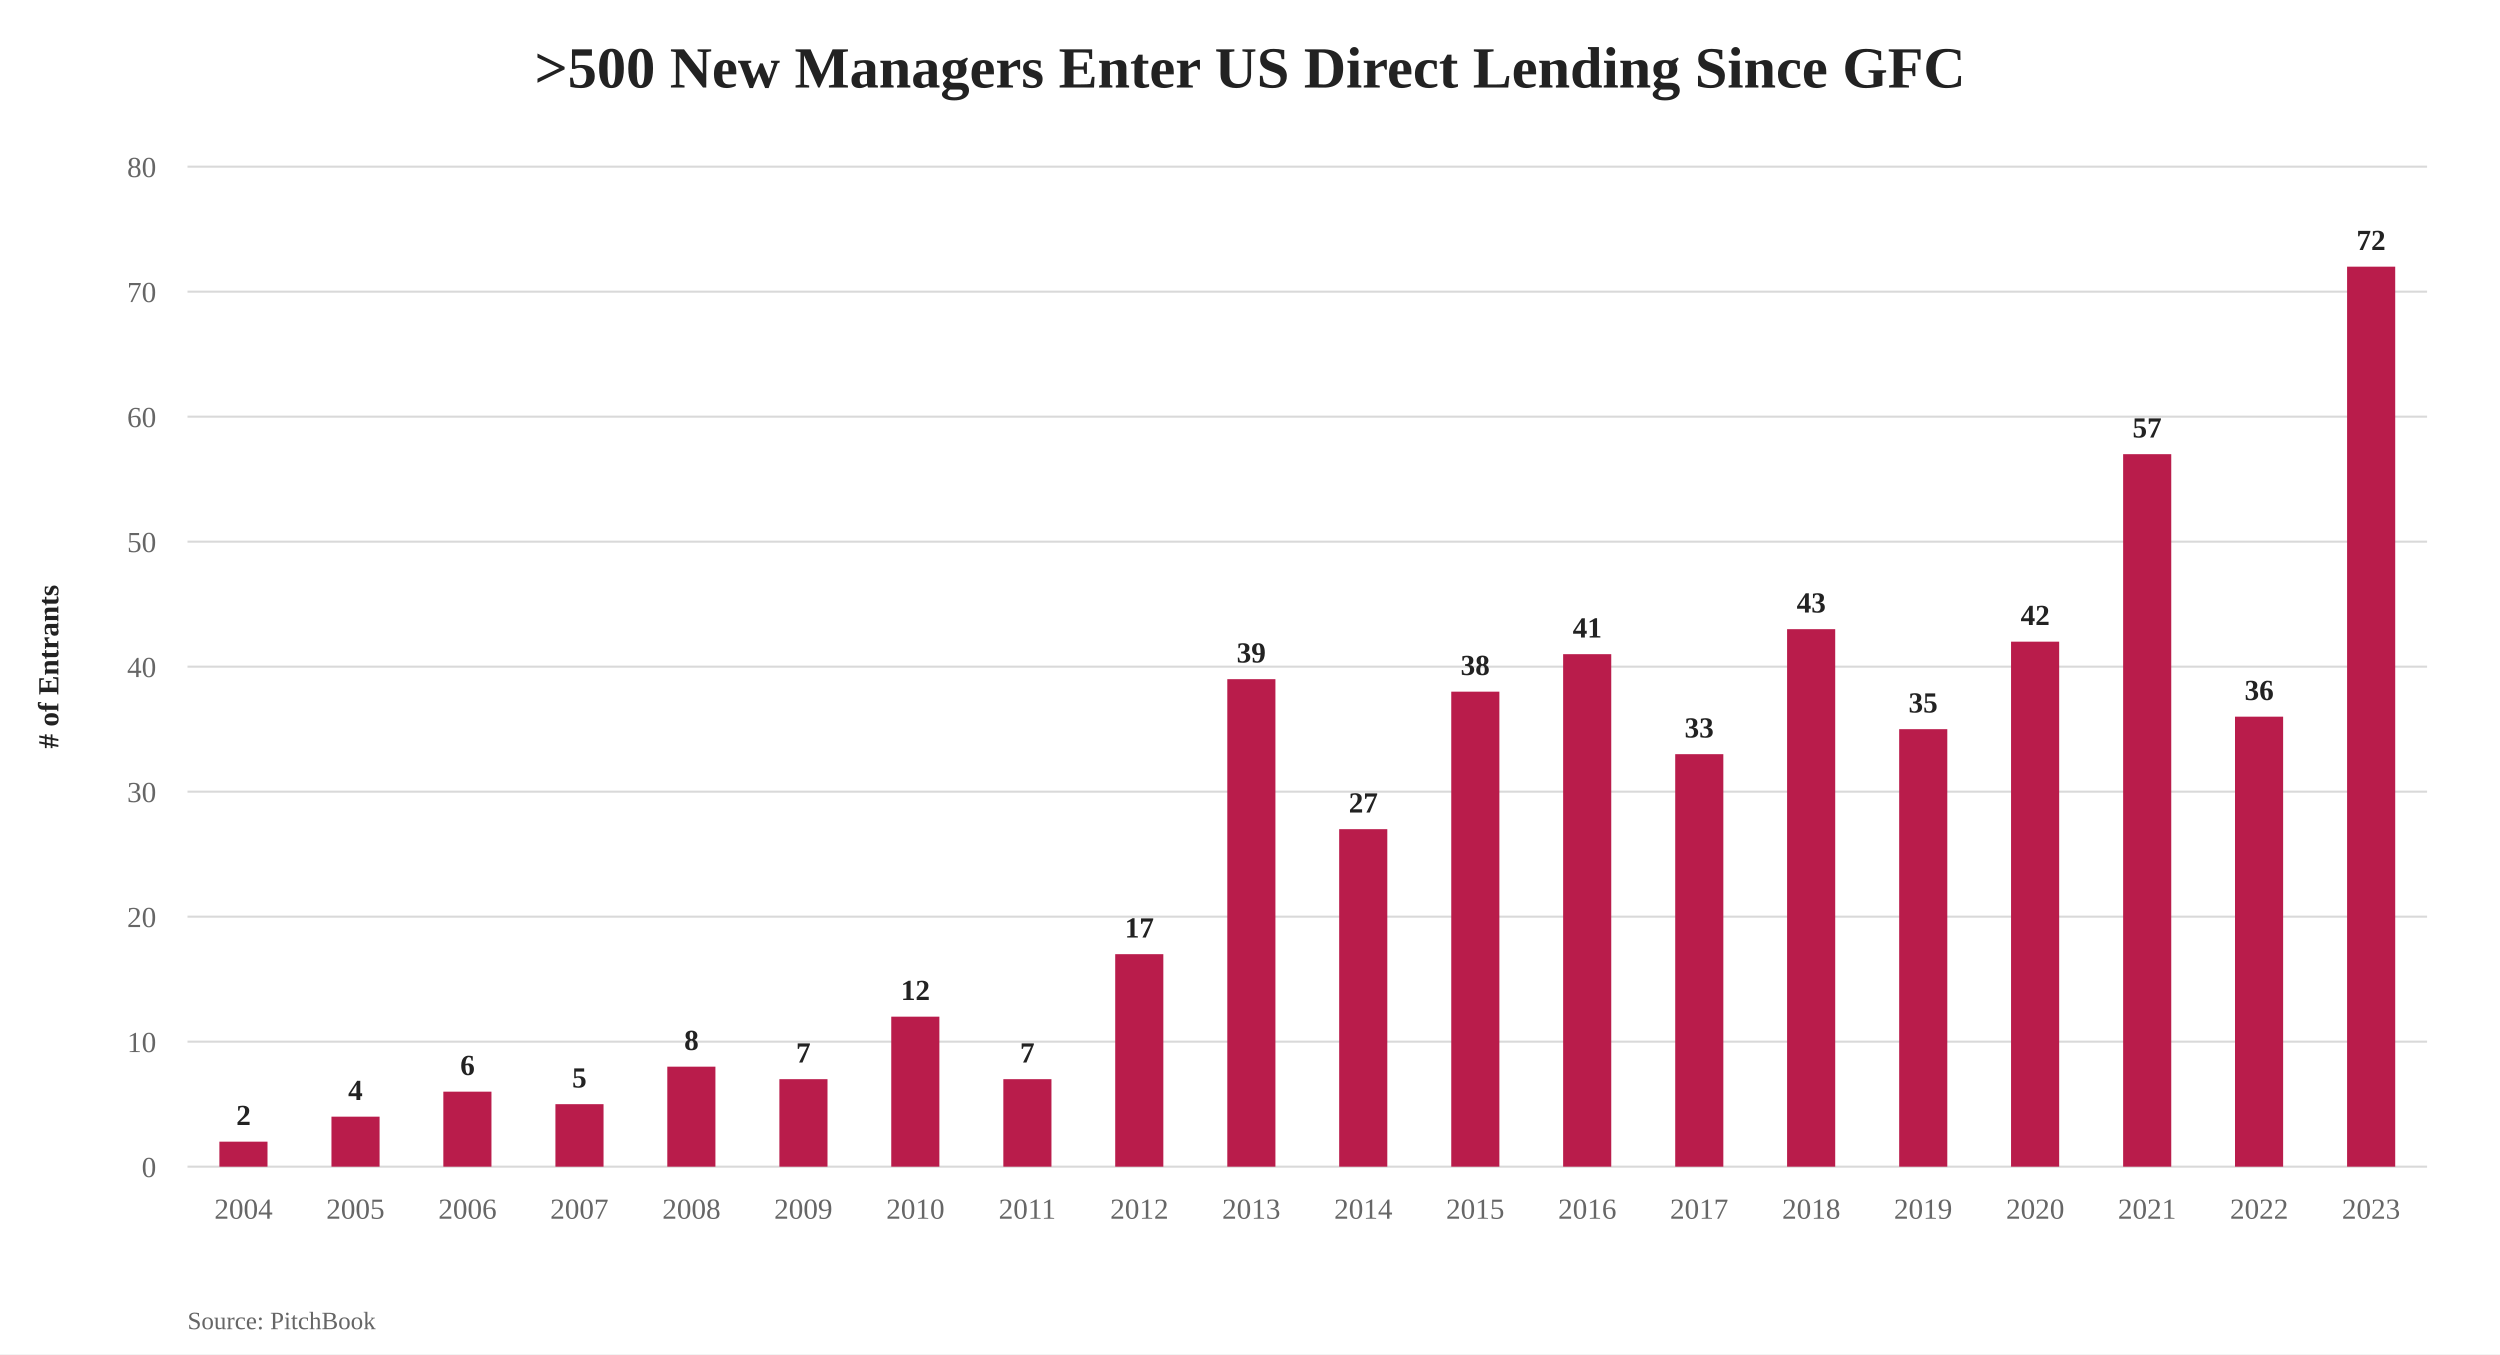
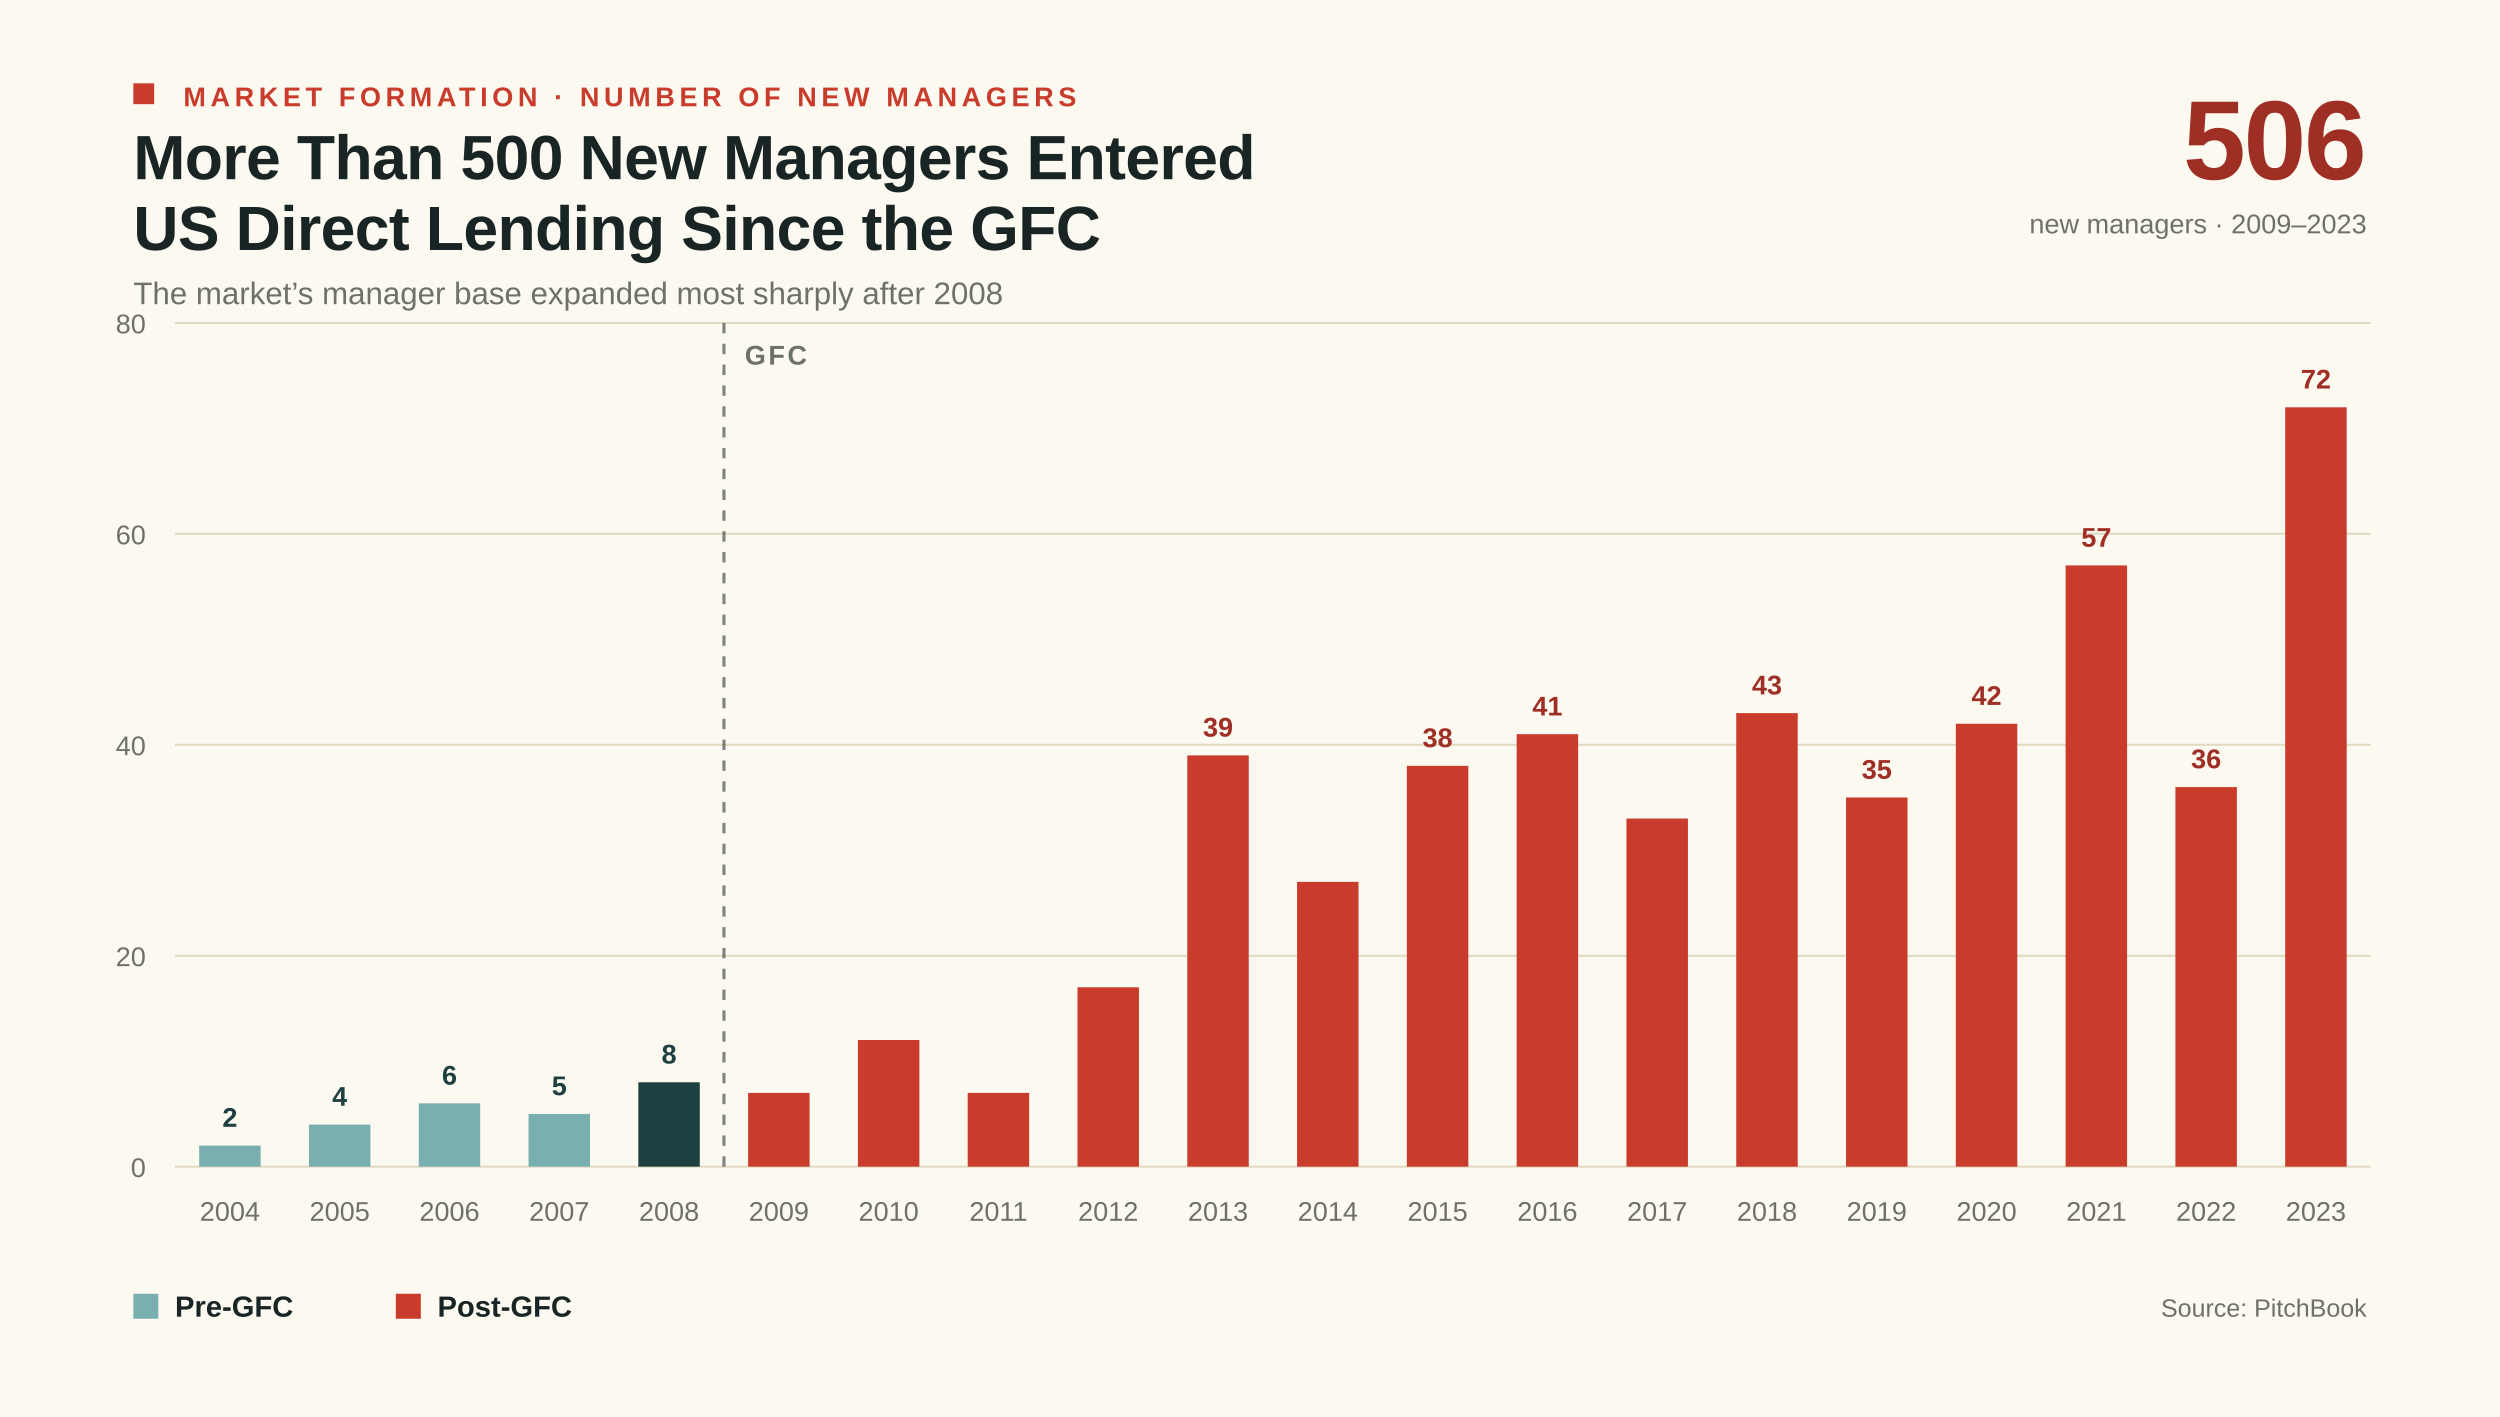
- <svg xmlns="http://www.w3.org/2000/svg" width="1200" height="650" viewBox="0 0 1200 650" role="img" aria-label="More than 500 new US direct lending managers since the GFC">
-   <style>text{font-family:DIN 2014, Barlow, Arial, Helvetica, sans-serif;fill:#222222}.title{font-size:28px;font-weight:700}.axis{font-size:14px;fill:#666666}.label{font-size:14px;font-weight:600}.small{font-size:12px;fill:#666666}.cell{font-size:14px}.head{font-size:14px;font-weight:700}.boxhead{font-size:14px;font-weight:700}.boxtext{font-size:12px}</style>
-   <rect width="100%" height="100%" fill="#ffffff" />
-   <text class="title" x="600.0" y="42" text-anchor="middle">&gt;500 New Managers Enter US Direct Lending Since GFC</text>
-   <line x1="90" y1="560.0" x2="1165" y2="560.0" stroke="#d9d9d9" />
-   <text class="axis" x="75" y="565.0" text-anchor="end">0</text>
-   <line x1="90" y1="500.0" x2="1165" y2="500.0" stroke="#d9d9d9" />
-   <text class="axis" x="75" y="505.0" text-anchor="end">10</text>
-   <line x1="90" y1="440.0" x2="1165" y2="440.0" stroke="#d9d9d9" />
-   <text class="axis" x="75" y="445.0" text-anchor="end">20</text>
-   <line x1="90" y1="380.0" x2="1165" y2="380.0" stroke="#d9d9d9" />
-   <text class="axis" x="75" y="385.0" text-anchor="end">30</text>
-   <line x1="90" y1="320.0" x2="1165" y2="320.0" stroke="#d9d9d9" />
-   <text class="axis" x="75" y="325.0" text-anchor="end">40</text>
-   <line x1="90" y1="260.0" x2="1165" y2="260.0" stroke="#d9d9d9" />
-   <text class="axis" x="75" y="265.0" text-anchor="end">50</text>
-   <line x1="90" y1="200.0" x2="1165" y2="200.0" stroke="#d9d9d9" />
-   <text class="axis" x="75" y="205.0" text-anchor="end">60</text>
-   <line x1="90" y1="140.0" x2="1165" y2="140.0" stroke="#d9d9d9" />
-   <text class="axis" x="75" y="145.0" text-anchor="end">70</text>
-   <line x1="90" y1="80.0" x2="1165" y2="80.0" stroke="#d9d9d9" />
-   <text class="axis" x="75" y="85.0" text-anchor="end">80</text>
-   <text class="label" transform="translate(28 320.0) rotate(-90)" text-anchor="middle"># of Entrants</text>
-   <rect x="105.3" y="548.0" width="23.1" height="12.0" fill="#b91c4b" />
-   <text class="label" x="116.9" y="540.0" text-anchor="middle">2</text>
-   <text class="axis" x="116.9" y="585" text-anchor="middle">2004</text>
-   <rect x="159.1" y="536.0" width="23.1" height="24.0" fill="#b91c4b" />
-   <text class="label" x="170.6" y="528.0" text-anchor="middle">4</text>
-   <text class="axis" x="170.6" y="585" text-anchor="middle">2005</text>
-   <rect x="212.8" y="524.0" width="23.1" height="36.0" fill="#b91c4b" />
-   <text class="label" x="224.4" y="516.0" text-anchor="middle">6</text>
-   <text class="axis" x="224.4" y="585" text-anchor="middle">2006</text>
-   <rect x="266.6" y="530.0" width="23.1" height="30.0" fill="#b91c4b" />
-   <text class="label" x="278.1" y="522.0" text-anchor="middle">5</text>
-   <text class="axis" x="278.1" y="585" text-anchor="middle">2007</text>
-   <rect x="320.3" y="512.0" width="23.1" height="48.0" fill="#b91c4b" />
-   <text class="label" x="331.9" y="504.0" text-anchor="middle">8</text>
-   <text class="axis" x="331.9" y="585" text-anchor="middle">2008</text>
-   <rect x="374.1" y="518.0" width="23.1" height="42.0" fill="#b91c4b" />
-   <text class="label" x="385.6" y="510.0" text-anchor="middle">7</text>
-   <text class="axis" x="385.6" y="585" text-anchor="middle">2009</text>
-   <rect x="427.8" y="488.0" width="23.1" height="72.0" fill="#b91c4b" />
-   <text class="label" x="439.4" y="480.0" text-anchor="middle">12</text>
-   <text class="axis" x="439.4" y="585" text-anchor="middle">2010</text>
-   <rect x="481.6" y="518.0" width="23.1" height="42.0" fill="#b91c4b" />
-   <text class="label" x="493.1" y="510.0" text-anchor="middle">7</text>
-   <text class="axis" x="493.1" y="585" text-anchor="middle">2011</text>
-   <rect x="535.3" y="458.0" width="23.1" height="102.0" fill="#b91c4b" />
-   <text class="label" x="546.9" y="450.0" text-anchor="middle">17</text>
-   <text class="axis" x="546.9" y="585" text-anchor="middle">2012</text>
-   <rect x="589.1" y="326.0" width="23.1" height="234.0" fill="#b91c4b" />
-   <text class="label" x="600.6" y="318.0" text-anchor="middle">39</text>
-   <text class="axis" x="600.6" y="585" text-anchor="middle">2013</text>
-   <rect x="642.8" y="398.0" width="23.1" height="162.0" fill="#b91c4b" />
-   <text class="label" x="654.4" y="390.0" text-anchor="middle">27</text>
-   <text class="axis" x="654.4" y="585" text-anchor="middle">2014</text>
-   <rect x="696.6" y="332.0" width="23.1" height="228.0" fill="#b91c4b" />
-   <text class="label" x="708.1" y="324.0" text-anchor="middle">38</text>
-   <text class="axis" x="708.1" y="585" text-anchor="middle">2015</text>
-   <rect x="750.3" y="314.0" width="23.1" height="246.0" fill="#b91c4b" />
-   <text class="label" x="761.9" y="306.0" text-anchor="middle">41</text>
-   <text class="axis" x="761.9" y="585" text-anchor="middle">2016</text>
-   <rect x="804.1" y="362.0" width="23.1" height="198.0" fill="#b91c4b" />
-   <text class="label" x="815.6" y="354.0" text-anchor="middle">33</text>
-   <text class="axis" x="815.6" y="585" text-anchor="middle">2017</text>
-   <rect x="857.8" y="302.0" width="23.1" height="258.0" fill="#b91c4b" />
-   <text class="label" x="869.4" y="294.0" text-anchor="middle">43</text>
-   <text class="axis" x="869.4" y="585" text-anchor="middle">2018</text>
-   <rect x="911.6" y="350.0" width="23.1" height="210.0" fill="#b91c4b" />
-   <text class="label" x="923.1" y="342.0" text-anchor="middle">35</text>
-   <text class="axis" x="923.1" y="585" text-anchor="middle">2019</text>
-   <rect x="965.3" y="308.0" width="23.1" height="252.0" fill="#b91c4b" />
-   <text class="label" x="976.9" y="300.0" text-anchor="middle">42</text>
-   <text class="axis" x="976.9" y="585" text-anchor="middle">2020</text>
-   <rect x="1019.1" y="218.0" width="23.1" height="342.0" fill="#b91c4b" />
-   <text class="label" x="1030.6" y="210.0" text-anchor="middle">57</text>
-   <text class="axis" x="1030.6" y="585" text-anchor="middle">2021</text>
-   <rect x="1072.8" y="344.0" width="23.1" height="216.0" fill="#b91c4b" />
-   <text class="label" x="1084.4" y="336.0" text-anchor="middle">36</text>
-   <text class="axis" x="1084.4" y="585" text-anchor="middle">2022</text>
-   <rect x="1126.6" y="128.0" width="23.1" height="432.0" fill="#b91c4b" />
-   <text class="label" x="1138.1" y="120.0" text-anchor="middle">72</text>
-   <text class="axis" x="1138.1" y="585" text-anchor="middle">2023</text>
-   <text class="small" x="90" y="638">Source: PitchBook</text>
+ <svg xmlns="http://www.w3.org/2000/svg" width="1200" height="680" viewBox="0 0 1200 680" role="img" aria-label="More than 500 new US direct lending managers since the GFC">
+   <style>
+ text{font-family:"DIN 2014","Barlow",Arial,Helvetica,sans-serif;fill:#182524}
+ .eyebrow{font-size:13px;font-weight:700;letter-spacing:2.2px;fill:#C93B2A}
+ .title{font-size:30px;font-weight:600;letter-spacing:-.3px}
+ .subtitle{font-size:15px;font-weight:400;fill:#6E7169}
+ .axis{font-size:13px;font-weight:500;fill:#6E7169}
+ .axis-title{font-size:13px;font-weight:700;letter-spacing:1.2px;fill:#6E7169}
+ .legend{font-size:14px;font-weight:600}
+ .value{font-size:13px;font-weight:700}
+ .source{font-size:12px;font-weight:500;fill:#6E7169}
+ .table-head{font-size:13px;font-weight:700;letter-spacing:.2px}
+ .table-question{font-size:14px;font-weight:600}
+ .table-cell{font-size:14px;font-weight:700}
+ .box-head{font-size:15px;font-weight:700}
+ .box-copy{font-size:12.5px;font-weight:500;fill:#2A302E}
+ .box-copy-light{font-size:12.5px;font-weight:500;fill:#FCF9F1}
+ .section-head{font-size:22px;font-weight:600}
+ .big-number{font-size:54px;font-weight:600;letter-spacing:-1px}
+ </style>
+   <rect width="1200" height="680" fill="#FCF9F1" />
+   <rect x="64" y="40" width="10" height="10" fill="#C93B2A" />
+   <text x="88" y="51" class="eyebrow">MARKET FORMATION · NUMBER OF NEW MANAGERS</text>
+   <text x="64" y="86" class="title">
+     <tspan x="64" dy="0">More Than 500 New Managers Entered</tspan>
+     <tspan x="64" dy="34">US Direct Lending Since the GFC</tspan>
+   </text>
+   <text x="64" y="146" class="subtitle">The market’s manager base expanded most sharply after 2008</text>
+   <text x="1136" y="86" class="big-number" text-anchor="end" style="fill:#9F2F24">506</text>
+   <text x="1136" y="112" class="axis" text-anchor="end">new managers · 2009–2023</text>
+   <line x1="84" y1="560.0" x2="1138" y2="560.0" stroke="#D8CEB0" stroke-opacity=".72" />
+   <text x="70" y="565.0" class="axis" text-anchor="end">0</text>
+   <line x1="84" y1="458.8" x2="1138" y2="458.8" stroke="#D8CEB0" stroke-opacity=".72" />
+   <text x="70" y="463.75" class="axis" text-anchor="end">20</text>
+   <line x1="84" y1="357.5" x2="1138" y2="357.5" stroke="#D8CEB0" stroke-opacity=".72" />
+   <text x="70" y="362.5" class="axis" text-anchor="end">40</text>
+   <line x1="84" y1="256.2" x2="1138" y2="256.2" stroke="#D8CEB0" stroke-opacity=".72" />
+   <text x="70" y="261.25" class="axis" text-anchor="end">60</text>
+   <line x1="84" y1="155.0" x2="1138" y2="155.0" stroke="#D8CEB0" stroke-opacity=".72" />
+   <text x="70" y="160.0" class="axis" text-anchor="end">80</text>
+   <rect x="95.6" y="549.9" width="29.5" height="10.1" fill="#7AAFAF" />
+   <text x="110.35" y="540.875" class="value" text-anchor="middle" style="fill:#1E4040">2</text>
+   <text x="110.35" y="586" class="axis" text-anchor="middle">2004</text>
+   <rect x="148.3" y="539.8" width="29.5" height="20.2" fill="#7AAFAF" />
+   <text x="163.05" y="530.75" class="value" text-anchor="middle" style="fill:#1E4040">4</text>
+   <text x="163.05" y="586" class="axis" text-anchor="middle">2005</text>
+   <rect x="201.0" y="529.6" width="29.5" height="30.4" fill="#7AAFAF" />
+   <text x="215.75" y="520.625" class="value" text-anchor="middle" style="fill:#1E4040">6</text>
+   <text x="215.75" y="586" class="axis" text-anchor="middle">2006</text>
+   <rect x="253.7" y="534.7" width="29.5" height="25.3" fill="#7AAFAF" />
+   <text x="268.45" y="525.688" class="value" text-anchor="middle" style="fill:#1E4040">5</text>
+   <text x="268.45" y="586" class="axis" text-anchor="middle">2007</text>
+   <rect x="306.4" y="519.5" width="29.5" height="40.5" fill="#1E4040" />
+   <text x="321.15" y="510.5" class="value" text-anchor="middle" style="fill:#1E4040">8</text>
+   <text x="321.15" y="586" class="axis" text-anchor="middle">2008</text>
+   <rect x="359.1" y="524.6" width="29.5" height="35.4" fill="#C93B2A" />
+   <text x="373.85" y="586" class="axis" text-anchor="middle">2009</text>
+   <rect x="411.8" y="499.2" width="29.5" height="60.8" fill="#C93B2A" />
+   <text x="426.55" y="586" class="axis" text-anchor="middle">2010</text>
+   <rect x="464.5" y="524.6" width="29.5" height="35.4" fill="#C93B2A" />
+   <text x="479.25" y="586" class="axis" text-anchor="middle">2011</text>
+   <rect x="517.2" y="473.9" width="29.5" height="86.1" fill="#C93B2A" />
+   <text x="531.95" y="586" class="axis" text-anchor="middle">2012</text>
+   <rect x="569.9" y="362.6" width="29.5" height="197.4" fill="#C93B2A" />
+   <text x="584.65" y="353.562" class="value" text-anchor="middle" style="fill:#9F2F24">39</text>
+   <text x="584.65" y="586" class="axis" text-anchor="middle">2013</text>
+   <rect x="622.6" y="423.3" width="29.5" height="136.7" fill="#C93B2A" />
+   <text x="637.35" y="586" class="axis" text-anchor="middle">2014</text>
+   <rect x="675.3" y="367.6" width="29.5" height="192.4" fill="#C93B2A" />
+   <text x="690.05" y="358.625" class="value" text-anchor="middle" style="fill:#9F2F24">38</text>
+   <text x="690.05" y="586" class="axis" text-anchor="middle">2015</text>
+   <rect x="728.0" y="352.4" width="29.5" height="207.6" fill="#C93B2A" />
+   <text x="742.75" y="343.438" class="value" text-anchor="middle" style="fill:#9F2F24">41</text>
+   <text x="742.75" y="586" class="axis" text-anchor="middle">2016</text>
+   <rect x="780.7" y="392.9" width="29.5" height="167.1" fill="#C93B2A" />
+   <text x="795.45" y="586" class="axis" text-anchor="middle">2017</text>
+   <rect x="833.4" y="342.3" width="29.5" height="217.7" fill="#C93B2A" />
+   <text x="848.15" y="333.312" class="value" text-anchor="middle" style="fill:#9F2F24">43</text>
+   <text x="848.15" y="586" class="axis" text-anchor="middle">2018</text>
+   <rect x="886.1" y="382.8" width="29.5" height="177.2" fill="#C93B2A" />
+   <text x="900.85" y="373.812" class="value" text-anchor="middle" style="fill:#9F2F24">35</text>
+   <text x="900.85" y="586" class="axis" text-anchor="middle">2019</text>
+   <rect x="938.8" y="347.4" width="29.5" height="212.6" fill="#C93B2A" />
+   <text x="953.55" y="338.375" class="value" text-anchor="middle" style="fill:#9F2F24">42</text>
+   <text x="953.55" y="586" class="axis" text-anchor="middle">2020</text>
+   <rect x="991.5" y="271.4" width="29.5" height="288.6" fill="#C93B2A" />
+   <text x="1006.25" y="262.438" class="value" text-anchor="middle" style="fill:#9F2F24">57</text>
+   <text x="1006.25" y="586" class="axis" text-anchor="middle">2021</text>
+   <rect x="1044.2" y="377.8" width="29.5" height="182.2" fill="#C93B2A" />
+   <text x="1058.95" y="368.75" class="value" text-anchor="middle" style="fill:#9F2F24">36</text>
+   <text x="1058.95" y="586" class="axis" text-anchor="middle">2022</text>
+   <rect x="1096.9" y="195.5" width="29.5" height="364.5" fill="#C93B2A" />
+   <text x="1111.65" y="186.5" class="value" text-anchor="middle" style="fill:#9F2F24">72</text>
+   <text x="1111.65" y="586" class="axis" text-anchor="middle">2023</text>
+   <line x1="347.5" y1="155" x2="347.5" y2="560" stroke="#182524" stroke-opacity=".55" stroke-width="1.5" stroke-dasharray="5 5" />
+   <text x="357.5" y="175" class="axis-title">GFC</text>
+   <rect x="64" y="621" width="12" height="12" fill="#7AAFAF" />
+   <text x="84" y="632" class="legend">Pre-GFC</text>
+   <rect x="190" y="621" width="12" height="12" fill="#C93B2A" />
+   <text x="210" y="632" class="legend">Post-GFC</text>
+   <text x="1136" y="632" class="source" text-anchor="end">Source: PitchBook</text>
</svg>
